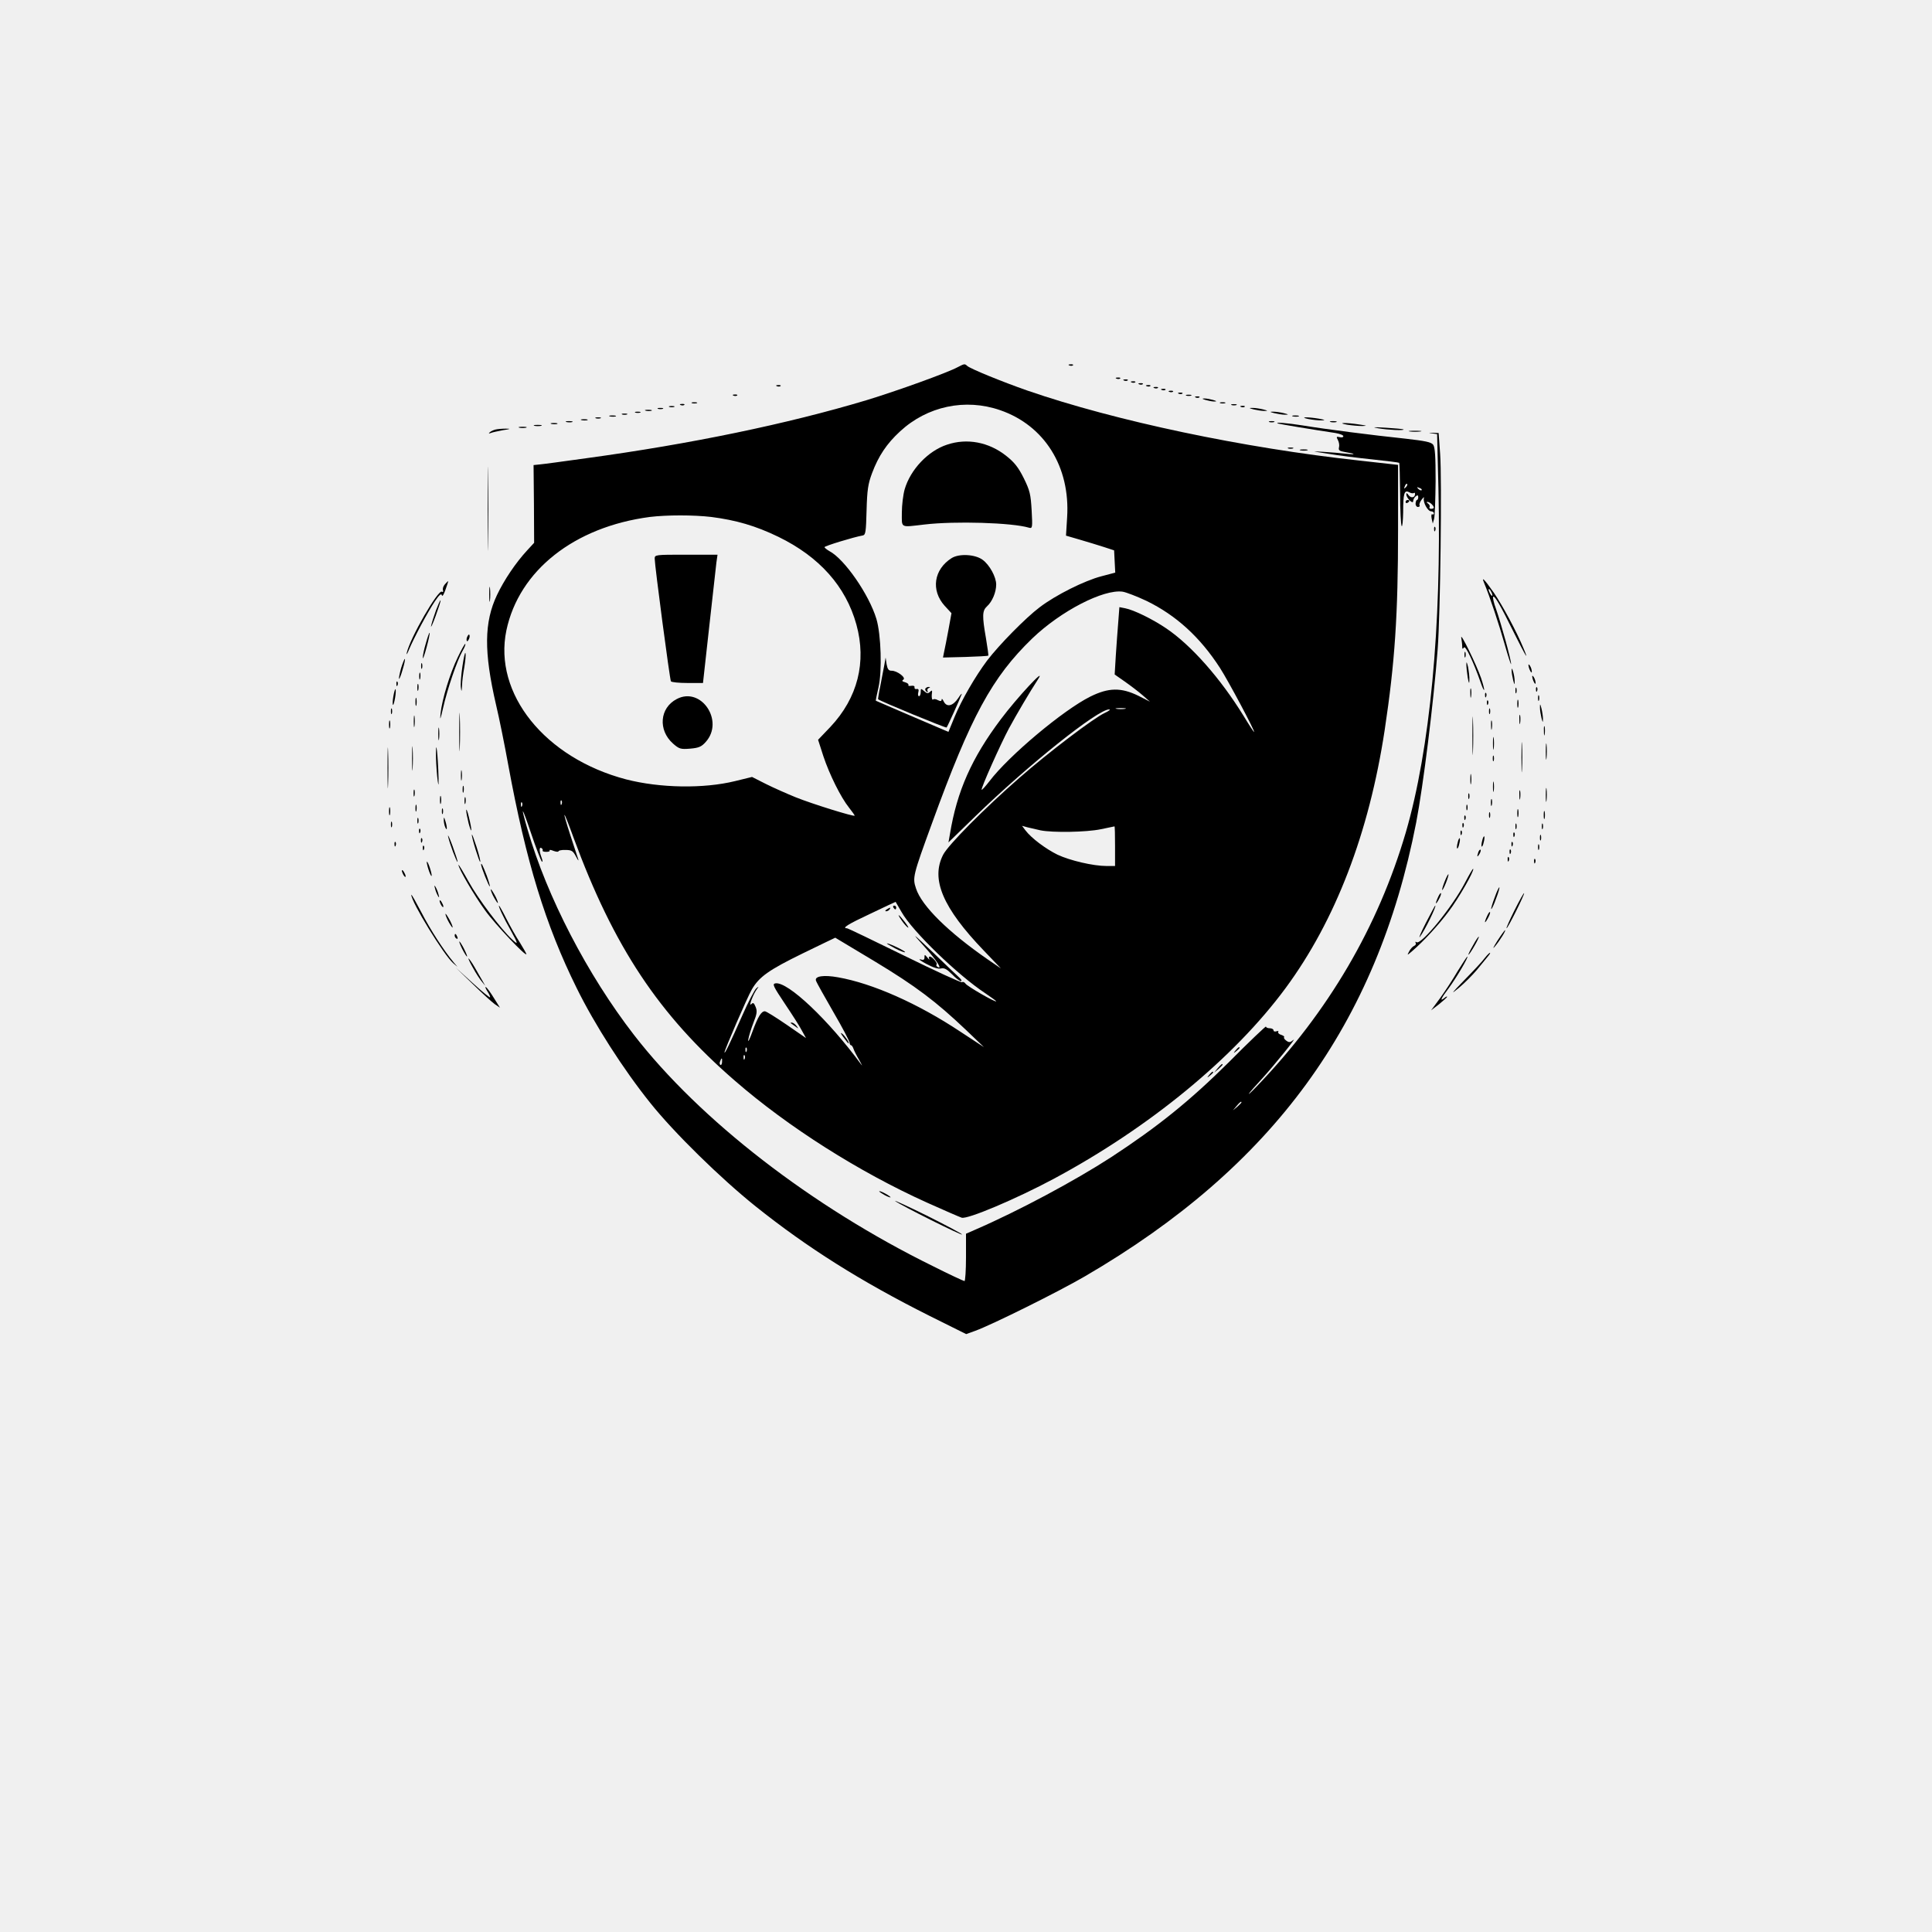
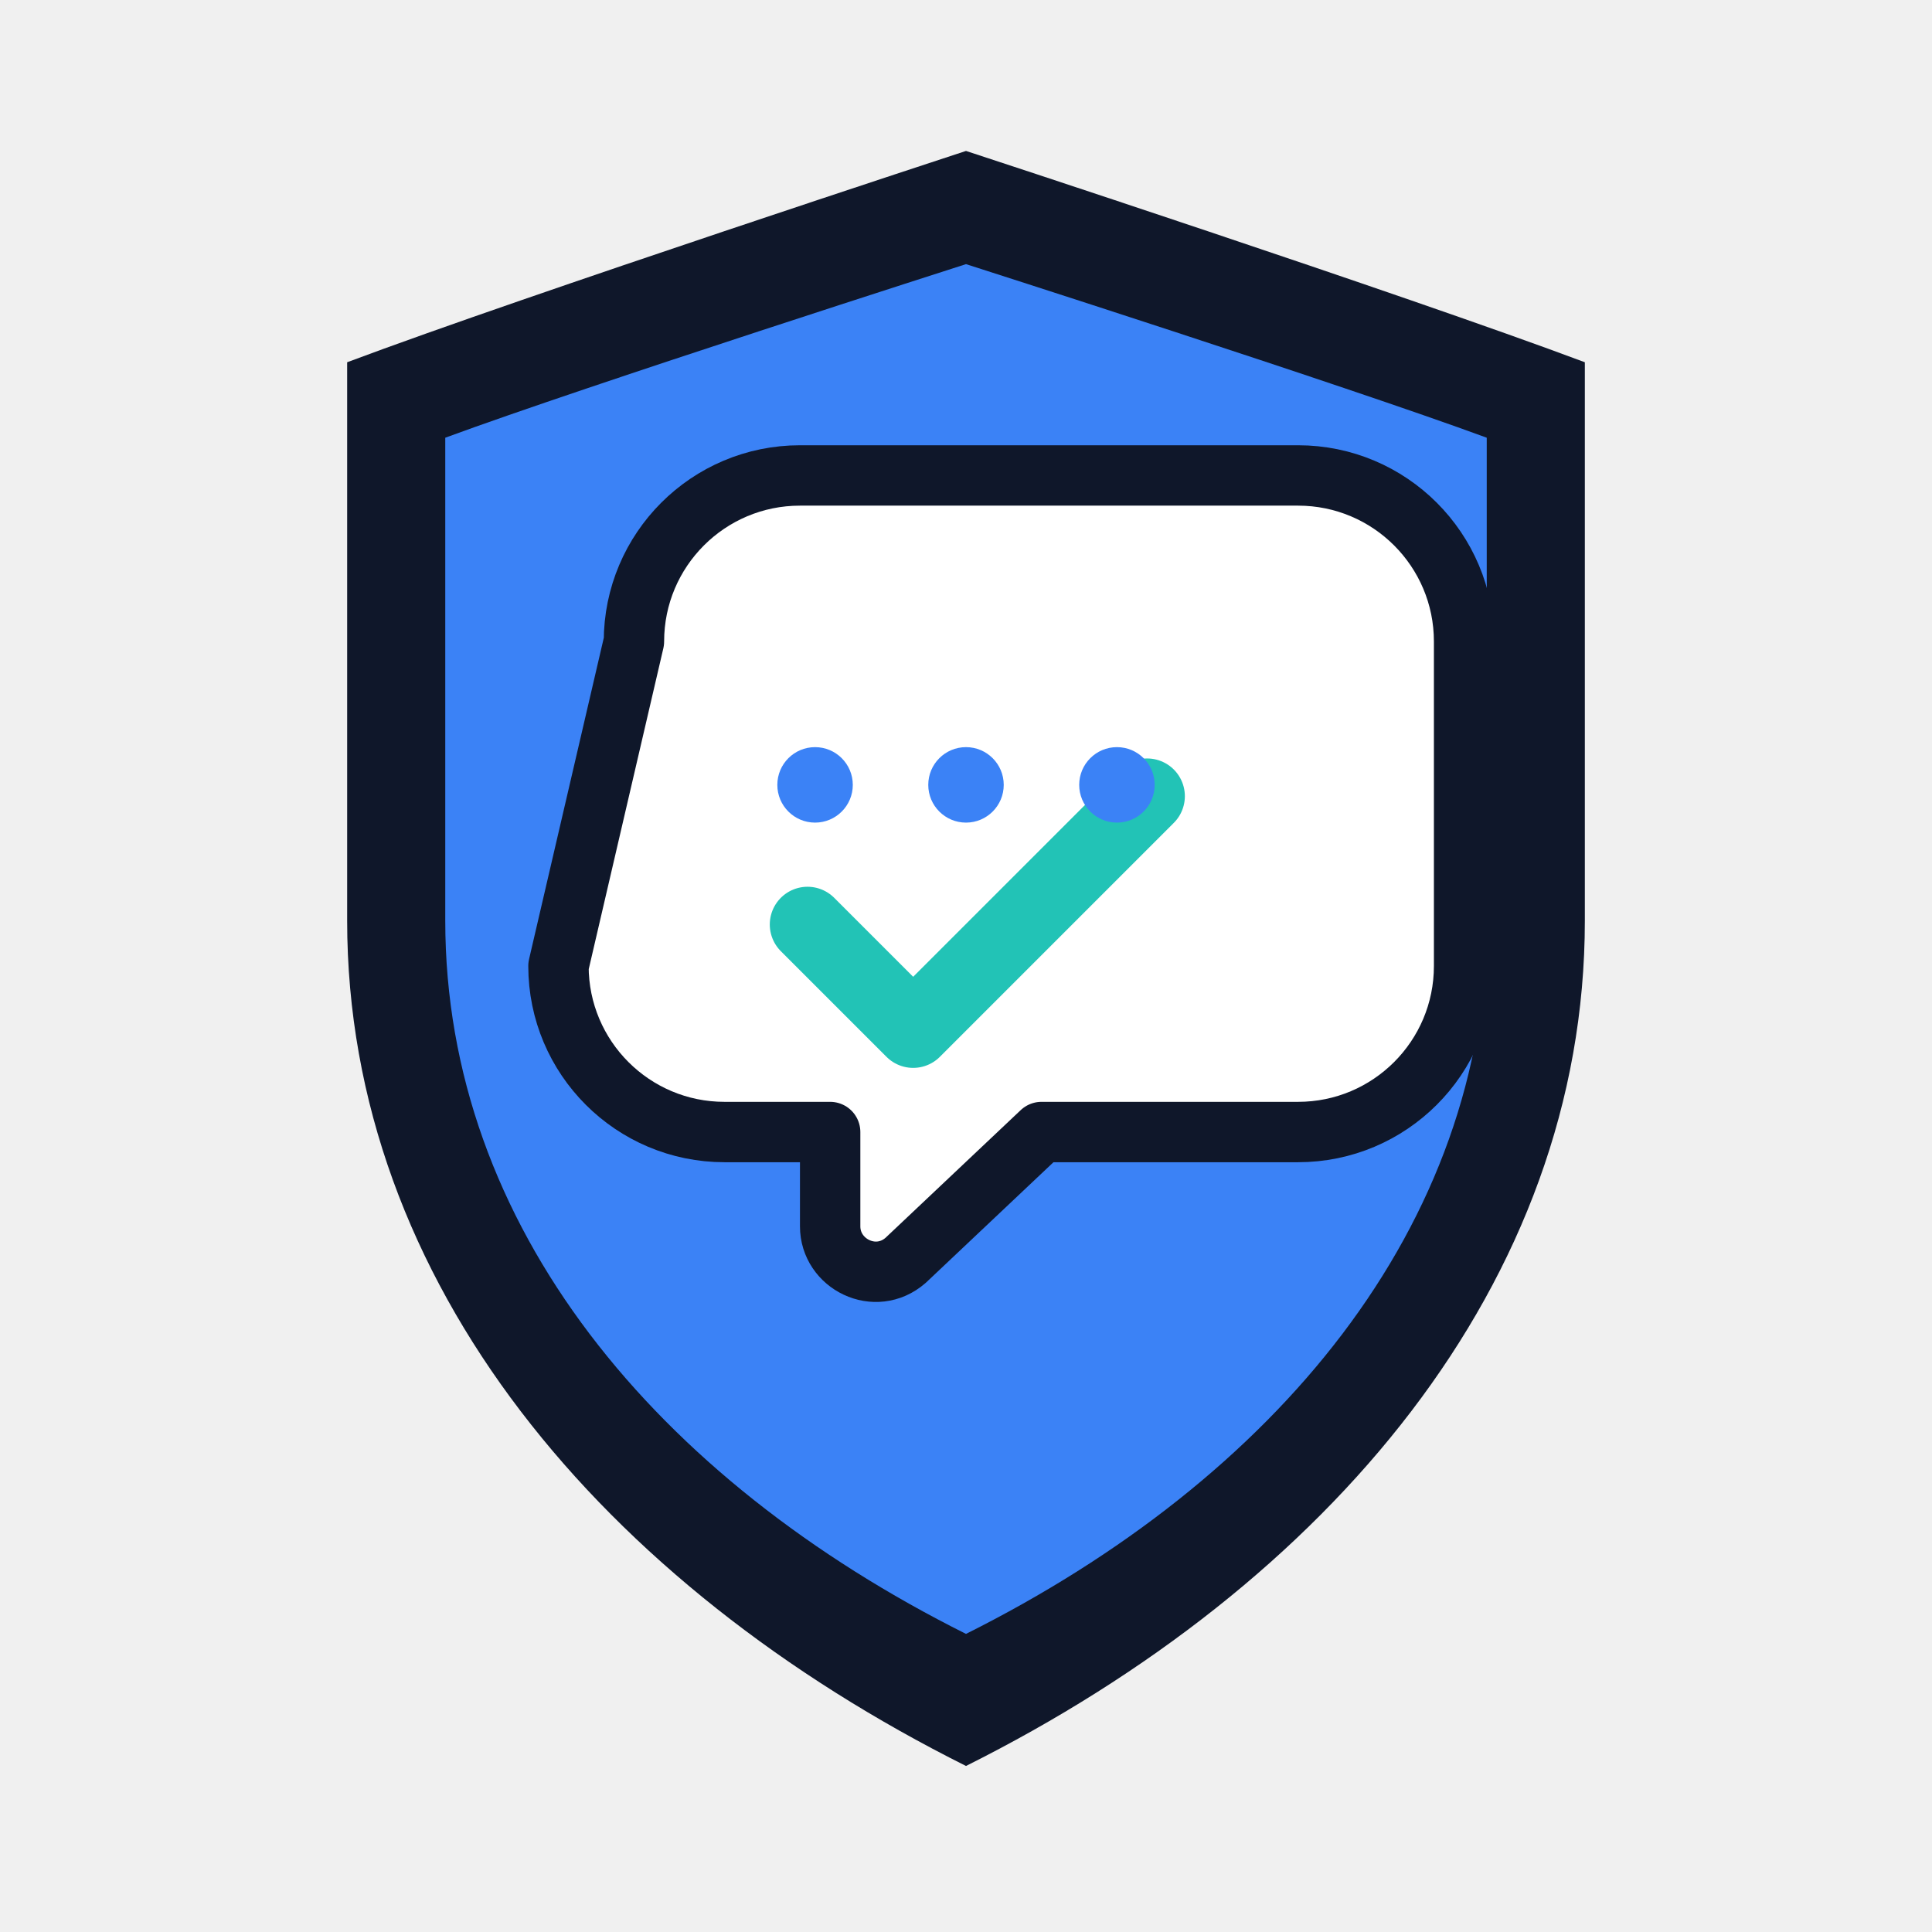
- <svg xmlns="http://www.w3.org/2000/svg" version="1.0" width="1024pt" height="1024pt" viewBox="0 0 1024 1024" preserveAspectRatio="xMidYMid meet">
-   <g transform="translate(0,1024) scale(0.1,-0.1)" fill="#000000" stroke="none">
-     <path d="M5076 8294 c-53 -29 -319 -125 -483 -175 -420 -126 -930 -232 -1488 -308 -121 -17 -233 -32 -248 -33 l-29 -3 2 -206 1 -206 -36 -39 c-62 -67 -123 -158 -161 -238 -68 -144 -70 -300 -5 -581 17 -71 46 -215 65 -320 94 -511 197 -848 363 -1183 94 -191 247 -430 389 -607 126 -158 373 -400 559 -549 274 -219 556 -397 923 -581 l193 -96 47 17 c89 32 447 210 582 289 996 580 1548 1336 1756 2405 38 198 92 633 114 920 14 184 23 899 13 1035 l-8 110 -30 1 c-25 1 -26 0 -4 -3 l26 -4 7 -287 c17 -732 -45 -1385 -173 -1824 -147 -501 -410 -950 -788 -1344 -71 -74 -52 -45 28 41 62 68 188 224 164 203 -17 -14 -23 -14 -37 -4 -10 7 -15 15 -12 19 3 3 -4 8 -15 12 -12 3 -19 11 -16 16 3 5 -1 6 -9 3 -9 -3 -16 -1 -16 5 0 6 -9 11 -20 11 -11 0 -20 4 -20 9 0 4 -89 -80 -197 -189 -207 -205 -374 -340 -623 -503 -191 -124 -491 -285 -722 -385 l-48 -21 0 -125 c0 -69 -4 -126 -8 -126 -4 0 -80 35 -167 79 -643 316 -1235 774 -1585 1226 -246 318 -461 732 -564 1089 -40 137 -30 125 20 -24 25 -74 50 -139 55 -145 6 -6 6 1 0 18 -14 36 -14 60 -1 52 6 -4 8 -9 6 -13 -2 -4 6 -7 19 -7 13 0 21 3 18 7 -2 5 7 4 21 -2 14 -5 26 -6 26 -2 0 4 17 8 37 7 33 0 40 -5 56 -35 10 -19 15 -26 12 -15 -4 11 -22 67 -41 125 -49 151 -41 147 16 -10 213 -579 452 -939 855 -1288 283 -246 657 -483 1018 -646 89 -40 172 -76 184 -80 31 -10 292 101 488 206 509 273 956 641 1229 1011 264 358 442 821 525 1367 54 358 71 609 71 1065 l0 341 -206 23 c-615 67 -1289 209 -1759 371 -129 45 -304 116 -319 131 -13 12 -15 11 -50 -7z m225 -228 c235 -81 372 -300 355 -568 l-6 -97 72 -21 c40 -12 98 -29 128 -39 l55 -18 3 -59 3 -59 -72 -19 c-90 -23 -244 -100 -329 -165 -73 -55 -213 -197 -278 -282 -63 -84 -137 -212 -173 -300 l-32 -78 -31 13 c-45 19 -351 150 -354 152 -1 0 5 32 14 70 20 85 14 281 -11 364 -39 129 -169 317 -249 359 -14 8 -26 18 -26 21 0 6 153 53 203 62 15 3 17 19 20 133 3 109 8 141 29 197 34 91 78 157 149 222 144 133 345 176 530 112z m-1531 -566 c132 -17 235 -47 355 -105 218 -106 358 -263 414 -465 55 -199 7 -389 -138 -543 l-65 -68 28 -87 c32 -96 92 -218 137 -274 16 -20 29 -39 29 -41 0 -8 -225 62 -312 97 -47 19 -119 51 -159 71 l-73 37 -90 -22 c-167 -41 -398 -37 -577 9 -431 113 -705 455 -635 790 67 317 359 548 760 601 91 11 231 11 326 0z m2307 -445 c156 -76 283 -191 389 -355 44 -68 189 -340 181 -340 -2 0 -27 38 -56 86 -122 198 -276 373 -409 463 -72 49 -172 98 -218 107 l-31 6 -6 -79 c-4 -43 -9 -123 -13 -178 l-6 -100 53 -37 c30 -21 72 -53 94 -72 l40 -35 -61 31 c-92 45 -158 44 -255 -4 -143 -71 -433 -314 -535 -449 -21 -27 -39 -47 -41 -45 -6 5 101 244 144 324 41 76 112 196 155 262 48 74 -112 -98 -198 -213 -154 -205 -232 -381 -269 -607 l-8 -45 144 140 c277 269 648 566 708 565 9 0 -2 -9 -24 -19 -57 -26 -298 -209 -450 -342 -189 -165 -379 -357 -406 -409 -67 -130 -2 -282 216 -509 l90 -94 -70 48 c-208 144 -350 283 -380 376 -19 57 -17 67 85 346 206 567 318 773 531 979 152 146 378 262 479 248 19 -3 76 -25 127 -49z m-114 -572 c-13 -2 -33 -2 -45 0 -13 2 -3 4 22 4 25 0 35 -2 23 -4z m-2986 -505 c-3 -8 -6 -5 -6 6 -1 11 2 17 5 13 3 -3 4 -12 1 -19z m-210 -10 c-3 -8 -6 -5 -6 6 -1 11 2 17 5 13 3 -3 4 -12 1 -19z m2748 -129 c65 -13 244 -10 320 6 38 8 71 15 72 15 2 0 3 -47 3 -105 l0 -105 -45 0 c-71 0 -194 29 -260 60 -63 31 -139 88 -170 129 l-18 24 29 -8 c16 -4 47 -11 69 -16z m-736 -434 c56 -100 298 -334 444 -430 31 -21 57 -40 57 -42 0 -9 -155 80 -163 94 -5 7 -13 11 -18 7 -5 -3 -142 60 -305 140 -163 80 -300 146 -305 146 -29 0 6 22 124 77 73 35 133 63 134 63 0 0 15 -25 32 -55z m-142 -261 c217 -131 324 -212 483 -363 l95 -91 -125 82 c-226 150 -466 256 -648 288 -77 14 -126 6 -117 -18 3 -10 45 -84 92 -166 48 -82 86 -155 86 -163 0 -7 4 -13 8 -13 3 0 9 -8 12 -17 3 -10 17 -38 32 -63 14 -25 18 -34 8 -20 -171 233 -388 439 -453 428 -18 -3 -12 -15 50 -108 39 -58 80 -122 91 -144 l21 -38 -103 71 c-57 39 -108 71 -115 71 -19 0 -36 -27 -66 -108 -15 -42 -25 -61 -22 -42 3 19 16 60 28 91 18 45 20 60 11 82 -9 22 -13 25 -24 14 -15 -14 13 58 32 82 10 14 10 14 -4 3 -9 -7 -43 -72 -75 -145 -66 -149 -93 -205 -94 -195 0 13 120 291 145 334 39 67 90 103 270 191 93 45 171 83 172 83 0 0 95 -57 210 -126z m-680 -476 c-3 -8 -6 -5 -6 6 -1 11 2 17 5 13 3 -3 4 -12 1 -19z m-10 -40 c-3 -8 -6 -5 -6 6 -1 11 2 17 5 13 3 -3 4 -12 1 -19z m-120 -17 c0 -11 -5 -18 -9 -15 -4 3 -5 11 -1 19 7 21 12 19 10 -4z m2753 -214 c0 -2 -10 -12 -22 -23 l-23 -19 19 23 c18 21 26 27 26 19z" />
-     <path d="M5019 7883 c-100 -33 -193 -131 -224 -236 -8 -28 -15 -84 -15 -124 0 -84 -11 -78 120 -63 161 19 465 10 554 -17 18 -5 19 0 14 91 -5 86 -9 105 -42 172 -29 58 -50 84 -93 118 -92 73 -208 95 -314 59z" />
-     <path d="M5044 7282 c-95 -60 -111 -171 -37 -253 l36 -39 -16 -88 c-9 -48 -19 -100 -23 -117 l-6 -30 119 3 c65 2 119 5 121 7 2 1 -4 43 -12 91 -21 120 -20 147 5 170 28 25 49 75 49 116 0 40 -35 104 -72 131 -39 29 -124 34 -164 9z" />
-     <path d="M4687 6715 c-4 -22 -14 -71 -21 -110 -8 -38 -13 -71 -12 -71 10 -10 360 -154 363 -150 5 5 69 147 80 176 3 8 -6 -1 -18 -20 -29 -43 -61 -50 -77 -18 -6 13 -11 17 -11 10 -1 -9 -6 -10 -20 -3 -10 6 -21 7 -25 4 -6 -7 -10 12 -6 37 1 12 -1 12 -11 3 -10 -10 -16 -9 -31 4 -17 15 -18 15 -18 -5 0 -12 -4 -22 -9 -22 -5 0 -7 9 -4 20 4 14 1 20 -8 18 -8 -2 -13 2 -12 9 2 7 -6 10 -17 8 -12 -2 -18 0 -15 4 2 5 -5 11 -18 15 -16 4 -18 8 -9 14 16 10 -34 48 -63 47 -15 0 -21 8 -26 35 l-5 35 -7 -40z" />
-     <path d="M4905 6591 c-3 -5 0 -13 6 -17 7 -4 9 -3 5 4 -3 5 0 13 6 15 9 4 10 6 1 6 -6 1 -14 -3 -18 -8z" />
-     <path d="M3470 7279 c0 -35 80 -641 86 -650 3 -5 42 -9 88 -9 l82 0 33 298 c18 163 35 316 38 340 l6 42 -167 0 c-162 0 -166 0 -166 -21z" />
-     <path d="M3587 6535 c-91 -47 -100 -165 -20 -236 33 -29 41 -31 91 -27 46 4 60 10 83 36 99 111 -25 295 -154 227z" />
-     <path d="M4735 5430 c3 -5 8 -10 11 -10 2 0 4 5 4 10 0 6 -5 10 -11 10 -5 0 -7 -4 -4 -10z" />
-     <path d="M4700 5420 c-9 -6 -10 -10 -3 -10 6 0 15 5 18 10 8 12 4 12 -15 0z" />
-     <path d="M4780 5360 c11 -16 26 -33 32 -36 7 -4 -1 9 -16 29 -34 44 -46 50 -16 7z" />
-     <path d="M4900 5222 c64 -71 99 -125 68 -106 -5 3 -7 9 -4 12 7 7 -23 42 -36 42 -5 0 -6 -6 -3 -12 4 -7 -1 -4 -9 6 -15 18 -16 18 -16 2 0 -13 -5 -16 -22 -11 -13 3 2 -8 32 -24 35 -19 63 -28 78 -24 17 4 31 -4 58 -31 19 -20 40 -36 47 -36 6 0 3 8 -8 18 -11 10 -74 70 -139 133 -116 110 -118 111 -46 31z" />
-     <path d="M4743 5214 c27 -14 51 -23 54 -21 5 5 -83 47 -96 47 -3 -1 16 -12 42 -26z" />
-     <path d="M4191 4817 c2 -1 13 -9 24 -17 19 -14 19 -14 6 3 -7 9 -18 17 -24 17 -6 0 -8 -1 -6 -3z" />
-     <path d="M4470 4743 c13 -18 25 -33 27 -33 8 0 -17 38 -33 51 -11 9 -9 2 6 -18z" />
-     <path d="M5668 8303 c7 -3 16 -2 19 1 4 3 -2 6 -13 5 -11 0 -14 -3 -6 -6z" />
-     <path d="M5918 8233 c7 -3 16 -2 19 1 4 3 -2 6 -13 5 -11 0 -14 -3 -6 -6z" />
-     <path d="M5958 8223 c7 -3 16 -2 19 1 4 3 -2 6 -13 5 -11 0 -14 -3 -6 -6z" />
-     <path d="M5998 8213 c7 -3 16 -2 19 1 4 3 -2 6 -13 5 -11 0 -14 -3 -6 -6z" />
-     <path d="M6038 8203 c7 -3 16 -2 19 1 4 3 -2 6 -13 5 -11 0 -14 -3 -6 -6z" />
-     <path d="M4118 8193 c7 -3 16 -2 19 1 4 3 -2 6 -13 5 -11 0 -14 -3 -6 -6z" />
-     <path d="M6078 8193 c7 -3 16 -2 19 1 4 3 -2 6 -13 5 -11 0 -14 -3 -6 -6z" />
-     <path d="M6118 8183 c7 -3 16 -2 19 1 4 3 -2 6 -13 5 -11 0 -14 -3 -6 -6z" />
-     <path d="M6158 8173 c7 -3 16 -2 19 1 4 3 -2 6 -13 5 -11 0 -14 -3 -6 -6z" />
-     <path d="M6198 8163 c7 -3 16 -2 19 1 4 3 -2 6 -13 5 -11 0 -14 -3 -6 -6z" />
-     <path d="M6248 8153 c7 -3 16 -2 19 1 4 3 -2 6 -13 5 -11 0 -14 -3 -6 -6z" />
-     <path d="M3888 8143 c7 -3 16 -2 19 1 4 3 -2 6 -13 5 -11 0 -14 -3 -6 -6z" />
-     <path d="M6288 8143 c6 -2 18 -2 25 0 6 3 1 5 -13 5 -14 0 -19 -2 -12 -5z" />
-     <path d="M6338 8133 c7 -3 16 -2 19 1 4 3 -2 6 -13 5 -11 0 -14 -3 -6 -6z" />
-     <path d="M6390 8120 c14 -4 34 -8 45 -8 16 0 15 2 -5 8 -14 4 -34 8 -45 8 -16 0 -15 -2 5 -8z" />
-     <path d="M3668 8103 c6 -2 18 -2 25 0 6 3 1 5 -13 5 -14 0 -19 -2 -12 -5z" />
-     <path d="M6468 8103 c6 -2 18 -2 25 0 6 3 1 5 -13 5 -14 0 -19 -2 -12 -5z" />
-     <path d="M3608 8093 c7 -3 16 -2 19 1 4 3 -2 6 -13 5 -11 0 -14 -3 -6 -6z" />
-     <path d="M6528 8093 c6 -2 18 -2 25 0 6 3 1 5 -13 5 -14 0 -19 -2 -12 -5z" />
-     <path d="M3548 8083 c6 -2 18 -2 25 0 6 3 1 5 -13 5 -14 0 -19 -2 -12 -5z" />
-     <path d="M6578 8083 c7 -3 16 -2 19 1 4 3 -2 6 -13 5 -11 0 -14 -3 -6 -6z" />
-     <path d="M3488 8073 c6 -2 18 -2 25 0 6 3 1 5 -13 5 -14 0 -19 -2 -12 -5z" />
-     <path d="M6645 8070 c17 -4 41 -8 55 -8 22 0 22 1 -5 8 -16 4 -41 8 -55 8 -22 0 -22 -1 5 -8z" />
-     <path d="M3423 8063 c9 -2 23 -2 30 0 6 3 -1 5 -18 5 -16 0 -22 -2 -12 -5z" />
-     <path d="M3368 8053 c6 -2 18 -2 25 0 6 3 1 5 -13 5 -14 0 -19 -2 -12 -5z" />
-     <path d="M6755 8050 c17 -4 41 -8 55 -8 22 0 22 1 -5 8 -16 4 -41 8 -55 8 -22 0 -22 -1 5 -8z" />
-     <path d="M3298 8043 c6 -2 18 -2 25 0 6 3 1 5 -13 5 -14 0 -19 -2 -12 -5z" />
-     <path d="M3233 8033 c9 -2 23 -2 30 0 6 3 -1 5 -18 5 -16 0 -22 -2 -12 -5z" />
-     <path d="M6853 8033 c9 -2 23 -2 30 0 6 3 -1 5 -18 5 -16 0 -22 -2 -12 -5z" />
-     <path d="M3158 8023 c6 -2 18 -2 25 0 6 3 1 5 -13 5 -14 0 -19 -2 -12 -5z" />
-     <path d="M6935 8019 c22 -4 54 -8 70 -7 22 0 19 3 -15 9 -60 10 -108 9 -55 -2z" />
-     <path d="M3083 8013 c9 -2 23 -2 30 0 6 3 -1 5 -18 5 -16 0 -22 -2 -12 -5z" />
-     <path d="M3003 8003 c9 -2 23 -2 30 0 6 3 -1 5 -18 5 -16 0 -22 -2 -12 -5z" />
-     <path d="M6728 8003 c6 -2 18 -2 25 0 6 3 1 5 -13 5 -14 0 -19 -2 -12 -5z" />
-     <path d="M7053 8003 c9 -2 23 -2 30 0 6 3 -1 5 -18 5 -16 0 -22 -2 -12 -5z" />
-     <path d="M2923 7993 c9 -2 23 -2 30 0 6 3 -1 5 -18 5 -16 0 -22 -2 -12 -5z" />
-     <path d="M6775 7995 c9 -3 176 -31 303 -50 23 -4 42 -11 42 -17 0 -6 -9 -8 -20 -5 -17 4 -18 2 -9 -15 6 -11 9 -28 6 -39 -4 -15 2 -20 32 -25 57 -9 61 -15 6 -9 -27 3 -81 8 -120 10 -67 4 -66 4 25 -10 52 -9 157 -22 234 -30 76 -8 140 -16 142 -18 2 -2 4 -75 5 -164 0 -88 4 -165 8 -171 4 -7 7 26 8 72 0 102 6 121 32 107 10 -6 21 -7 25 -4 3 3 6 1 6 -5 0 -20 -21 -24 -34 -7 -9 13 -13 14 -12 4 0 -19 36 -54 36 -35 0 7 6 19 13 25 10 8 14 7 14 -4 0 -8 -3 -15 -7 -15 -3 0 -6 -8 -7 -18 -1 -10 5 -19 12 -19 8 0 12 4 9 9 -3 4 2 18 11 30 10 13 15 16 12 8 -6 -21 20 -70 38 -70 8 0 15 -5 15 -11 0 -5 -4 -8 -9 -5 -4 3 -6 -7 -3 -22 l6 -27 7 25 c4 14 7 104 8 200 0 132 -3 179 -13 193 -11 14 -42 20 -147 32 -173 18 -430 51 -544 70 -81 13 -156 19 -130 10z m676 -338 c-10 -9 -11 -8 -5 6 3 10 9 15 12 12 3 -3 0 -11 -7 -18z m84 -15 c-3 -3 -11 0 -18 7 -9 10 -8 11 6 5 10 -3 15 -9 12 -12z m53 -74 c16 -16 15 -25 -3 -25 -8 0 -11 5 -8 10 3 5 -1 13 -8 18 -8 5 -9 9 -3 9 5 0 15 -5 22 -12z" />
-     <path d="M7140 7989 c25 -4 61 -7 80 -7 29 1 26 2 -15 8 -69 11 -126 10 -65 -1z" />
-     <path d="M2833 7983 c9 -2 25 -2 35 0 9 3 1 5 -18 5 -19 0 -27 -2 -17 -5z" />
-     <path d="M2753 7973 c9 -2 25 -2 35 0 9 3 1 5 -18 5 -19 0 -27 -2 -17 -5z" />
-     <path d="M7305 7970 c52 -9 141 -13 134 -6 -2 2 -44 6 -94 9 -66 4 -77 3 -40 -3z" />
-     <path d="M2625 7963 c-11 -3 -24 -9 -30 -15 -6 -6 -4 -7 6 -3 10 4 39 10 65 15 41 6 43 8 14 8 -19 0 -44 -2 -55 -5z" />
-     <path d="M7473 7953 c15 -2 39 -2 55 0 15 2 2 4 -28 4 -30 0 -43 -2 -27 -4z" />
-     <path d="M2585 7545 c0 -198 1 -280 2 -183 2 97 2 259 0 360 -1 101 -2 21 -2 -177z" />
-     <path d="M6828 7863 c6 -2 18 -2 25 0 6 3 1 5 -13 5 -14 0 -19 -2 -12 -5z" />
-     <path d="M6893 7853 c9 -2 25 -2 35 0 9 3 1 5 -18 5 -19 0 -27 -2 -17 -5z" />
-     <path d="M7450 7579 c0 -5 5 -7 10 -4 6 3 10 8 10 11 0 2 -4 4 -10 4 -5 0 -10 -5 -10 -11z" />
-     <path d="M7601 7434 c0 -11 3 -14 6 -6 3 7 2 16 -1 19 -3 4 -6 -2 -5 -13z" />
-     <path d="M7865 7153 c30 -71 82 -228 110 -328 19 -66 34 -113 34 -104 1 19 -52 212 -80 292 -12 32 -18 61 -15 64 8 8 40 -48 111 -192 64 -128 81 -155 49 -79 -35 85 -109 223 -156 292 -50 71 -67 89 -53 55z m45 -68 c0 -5 -5 -3 -10 5 -5 8 -10 20 -10 25 0 6 5 3 10 -5 5 -8 10 -19 10 -25z" />
-     <path d="M2358 7143 c-9 -10 -13 -24 -10 -32 2 -8 0 -11 -6 -7 -20 12 -168 -244 -186 -324 -3 -14 2 -7 11 15 26 63 102 205 138 258 23 34 34 44 37 32 2 -9 10 3 19 29 9 25 16 46 14 46 -1 0 -9 -8 -17 -17z" />
-     <path d="M2593 7090 c0 -36 2 -50 4 -32 2 17 2 47 0 65 -2 17 -4 3 -4 -33z" />
-     <path d="M2311 7006 c-11 -30 -23 -68 -26 -83 -3 -15 8 8 24 52 16 44 28 81 26 83 -2 2 -12 -21 -24 -52z" />
-     <path d="M2257 6830 c-10 -33 -17 -68 -16 -77 0 -10 9 15 20 56 11 40 18 75 16 77 -2 2 -11 -23 -20 -56z" />
-     <path d="M2476 6864 c-4 -9 -4 -19 -1 -22 2 -3 7 3 11 12 4 9 4 19 1 22 -2 3 -7 -3 -11 -12z" />
-     <path d="M7745 6860 c2 -14 5 -34 5 -45 0 -15 2 -17 9 -7 8 14 51 -77 89 -186 8 -24 16 -41 18 -39 2 2 -5 30 -16 63 -24 70 -112 250 -105 214z" />
-     <path d="M2426 6756 c-42 -87 -83 -223 -91 -298 -4 -41 -1 -33 14 32 22 98 74 250 102 299 11 18 18 36 15 38 -2 3 -20 -29 -40 -71z" />
-     <path d="M2451 6709 c-7 -47 -11 -99 -8 -115 3 -23 4 -21 6 12 0 22 6 66 12 98 5 31 9 65 6 74 -2 9 -9 -22 -16 -69z" />
-     <path d="M7762 6770 c0 -14 2 -19 5 -12 2 6 2 18 0 25 -3 6 -5 1 -5 -13z" />
-     <path d="M2126 6699 c-8 -29 -13 -55 -11 -57 2 -2 11 20 19 49 9 29 14 54 12 56 -2 3 -11 -19 -20 -48z" />
-     <path d="M7772 6720 c0 -14 3 -45 7 -70 6 -34 9 -37 9 -15 1 17 -3 48 -7 70 -6 25 -9 31 -9 15z" />
-     <path d="M2232 6710 c0 -14 2 -19 5 -12 2 6 2 18 0 25 -3 6 -5 1 -5 -13z" />
-     <path d="M8101 6715 c1 -19 18 -51 18 -35 0 8 -4 22 -9 30 -5 8 -9 11 -9 5z" />
-     <path d="M8012 6685 c0 -11 4 -33 8 -50 7 -27 8 -27 8 -5 0 14 -4 36 -8 50 -6 20 -8 21 -8 5z" />
-     <path d="M2222 6655 c0 -16 2 -22 5 -12 2 9 2 23 0 30 -3 6 -5 -1 -5 -18z" />
-     <path d="M8121 6655 c1 -19 18 -51 18 -35 0 8 -4 22 -9 30 -5 8 -9 11 -9 5z" />
-     <path d="M2101 6614 c0 -11 3 -14 6 -6 3 7 2 16 -1 19 -3 4 -6 -2 -5 -13z" />
-     <path d="M2212 6595 c0 -16 2 -22 5 -12 2 9 2 23 0 30 -3 6 -5 -1 -5 -18z" />
-     <path d="M7793 6565 c0 -22 2 -30 4 -17 2 12 2 30 0 40 -3 9 -5 -1 -4 -23z" />
-     <path d="M8032 6580 c0 -14 2 -19 5 -12 2 6 2 18 0 25 -3 6 -5 1 -5 -13z" />
-     <path d="M8141 6584 c0 -11 3 -14 6 -6 3 7 2 16 -1 19 -3 4 -6 -2 -5 -13z" />
-     <path d="M2085 6550 c-4 -23 -5 -43 -2 -46 2 -3 7 14 11 37 4 23 5 44 2 46 -2 2 -7 -14 -11 -37z" />
-     <path d="M7871 6554 c0 -11 3 -14 6 -6 3 7 2 16 -1 19 -3 4 -6 -2 -5 -13z" />
-     <path d="M8152 6540 c0 -14 2 -19 5 -12 2 6 2 18 0 25 -3 6 -5 1 -5 -13z" />
-     <path d="M2202 6520 c0 -19 2 -27 5 -17 2 9 2 25 0 35 -3 9 -5 1 -5 -18z" />
-     <path d="M8042 6510 c0 -19 2 -27 5 -17 2 9 2 25 0 35 -3 9 -5 1 -5 -18z" />
-     <path d="M7881 6514 c0 -11 3 -14 6 -6 3 7 2 16 -1 19 -3 4 -6 -2 -5 -13z" />
-     <path d="M2434 6360 c0 -91 2 -128 3 -82 2 45 2 119 0 165 -1 45 -3 8 -3 -83z" />
-     <path d="M8162 6490 c0 -14 4 -38 8 -55 7 -27 8 -27 8 -5 0 14 -4 39 -8 55 -7 27 -8 27 -8 5z" />
-     <path d="M7804 6340 c0 -91 2 -128 3 -82 2 45 2 119 0 165 -1 45 -3 8 -3 -83z" />
-     <path d="M2072 6470 c0 -14 2 -19 5 -12 2 6 2 18 0 25 -3 6 -5 1 -5 -13z" />
-     <path d="M7892 6470 c0 -14 2 -19 5 -12 2 6 2 18 0 25 -3 6 -5 1 -5 -13z" />
-     <path d="M2193 6415 c0 -27 2 -38 4 -22 2 15 2 37 0 50 -2 12 -4 0 -4 -28z" />
-     <path d="M8053 6425 c0 -22 2 -30 4 -17 2 12 2 30 0 40 -3 9 -5 -1 -4 -23z" />
-     <path d="M2062 6400 c0 -19 2 -27 5 -17 2 9 2 25 0 35 -3 9 -5 1 -5 -18z" />
-     <path d="M7903 6395 c0 -22 2 -30 4 -17 2 12 2 30 0 40 -3 9 -5 -1 -4 -23z" />
-     <path d="M2323 6350 c0 -30 2 -43 4 -27 2 15 2 39 0 55 -2 15 -4 2 -4 -28z" />
-     <path d="M8183 6365 c0 -22 2 -30 4 -17 2 12 2 30 0 40 -3 9 -5 -1 -4 -23z" />
-     <path d="M7913 6300 c0 -30 2 -43 4 -27 2 15 2 39 0 55 -2 15 -4 2 -4 -28z" />
-     <path d="M8064 6225 c0 -71 1 -99 3 -62 2 37 2 96 0 130 -2 34 -3 4 -3 -68z" />
-     <path d="M2054 6170 c0 -96 2 -136 3 -87 2 48 2 126 0 175 -1 48 -3 8 -3 -88z" />
-     <path d="M2184 6220 c0 -58 1 -81 3 -52 2 28 2 76 0 105 -2 28 -3 5 -3 -53z" />
-     <path d="M8193 6255 c0 -38 2 -53 4 -32 2 20 2 52 0 70 -2 17 -4 1 -4 -38z" />
-     <path d="M2311 6219 c1 -35 5 -89 9 -119 5 -37 6 -16 3 60 -6 125 -14 163 -12 59z" />
-     <path d="M7912 6220 c0 -14 2 -19 5 -12 2 6 2 18 0 25 -3 6 -5 1 -5 -13z" />
-     <path d="M2443 6130 c0 -25 2 -35 4 -22 2 12 2 32 0 45 -2 12 -4 2 -4 -23z" />
-     <path d="M7793 6110 c0 -25 2 -35 4 -22 2 12 2 32 0 45 -2 12 -4 2 -4 -23z" />
-     <path d="M7913 6070 c0 -25 2 -35 4 -22 2 12 2 32 0 45 -2 12 -4 2 -4 -23z" />
-     <path d="M2452 6055 c0 -16 2 -22 5 -12 2 9 2 23 0 30 -3 6 -5 -1 -5 -18z" />
-     <path d="M8193 6025 c0 -33 2 -45 4 -27 2 18 2 45 0 60 -2 15 -4 0 -4 -33z" />
-     <path d="M2192 6035 c0 -16 2 -22 5 -12 2 9 2 23 0 30 -3 6 -5 -1 -5 -18z" />
-     <path d="M8053 6025 c0 -22 2 -30 4 -17 2 12 2 30 0 40 -3 9 -5 -1 -4 -23z" />
-     <path d="M7782 6020 c0 -14 2 -19 5 -12 2 6 2 18 0 25 -3 6 -5 1 -5 -13z" />
-     <path d="M2332 6000 c0 -19 2 -27 5 -17 2 9 2 25 0 35 -3 9 -5 1 -5 -18z" />
-     <path d="M2462 5995 c0 -16 2 -22 5 -12 2 9 2 23 0 30 -3 6 -5 -1 -5 -18z" />
-     <path d="M7902 5985 c0 -16 2 -22 5 -12 2 9 2 23 0 30 -3 6 -5 -1 -5 -18z" />
-     <path d="M2202 5955 c0 -16 2 -22 5 -12 2 9 2 23 0 30 -3 6 -5 -1 -5 -18z" />
-     <path d="M7772 5960 c0 -14 2 -19 5 -12 2 6 2 18 0 25 -3 6 -5 1 -5 -13z" />
-     <path d="M2062 5940 c0 -19 2 -27 5 -17 2 9 2 25 0 35 -3 9 -5 1 -5 -18z" />
-     <path d="M2342 5940 c0 -14 2 -19 5 -12 2 6 2 18 0 25 -3 6 -5 1 -5 -13z" />
-     <path d="M2471 5945 c0 -11 6 -42 13 -70 18 -65 19 -37 1 35 -7 30 -14 46 -14 35z" />
-     <path d="M8042 5930 c0 -19 2 -27 5 -17 2 9 2 25 0 35 -3 9 -5 1 -5 -18z" />
-     <path d="M8182 5920 c0 -19 2 -27 5 -17 2 9 2 25 0 35 -3 9 -5 1 -5 -18z" />
-     <path d="M7892 5920 c0 -14 2 -19 5 -12 2 6 2 18 0 25 -3 6 -5 1 -5 -13z" />
-     <path d="M7761 5904 c0 -11 3 -14 6 -6 3 7 2 16 -1 19 -3 4 -6 -2 -5 -13z" />
-     <path d="M2212 5890 c0 -14 2 -19 5 -12 2 6 2 18 0 25 -3 6 -5 1 -5 -13z" />
-     <path d="M2352 5895 c0 -11 3 -29 8 -40 11 -25 11 1 0 35 -6 20 -8 21 -8 5z" />
-     <path d="M2072 5870 c0 -14 2 -19 5 -12 2 6 2 18 0 25 -3 6 -5 1 -5 -13z" />
-     <path d="M7751 5864 c0 -11 3 -14 6 -6 3 7 2 16 -1 19 -3 4 -6 -2 -5 -13z" />
-     <path d="M8032 5860 c0 -14 2 -19 5 -12 2 6 2 18 0 25 -3 6 -5 1 -5 -13z" />
-     <path d="M8172 5860 c0 -14 2 -19 5 -12 2 6 2 18 0 25 -3 6 -5 1 -5 -13z" />
-     <path d="M2221 5834 c0 -11 3 -14 6 -6 3 7 2 16 -1 19 -3 4 -6 -2 -5 -13z" />
-     <path d="M7741 5824 c0 -11 3 -14 6 -6 3 7 2 16 -1 19 -3 4 -6 -2 -5 -13z" />
-     <path d="M2375 5807 c7 -36 46 -139 50 -135 2 2 -10 39 -26 83 -16 44 -27 67 -24 52z" />
-     <path d="M8021 5814 c0 -11 3 -14 6 -6 3 7 2 16 -1 19 -3 4 -6 -2 -5 -13z" />
-     <path d="M2501 5816 c-2 -14 40 -148 44 -144 3 2 -6 38 -19 79 -13 40 -24 70 -25 65z" />
-     <path d="M8162 5800 c0 -14 2 -19 5 -12 2 6 2 18 0 25 -3 6 -5 1 -5 -13z" />
-     <path d="M7856 5784 c-4 -14 -5 -28 -3 -31 3 -2 8 8 11 23 4 14 5 28 3 31 -3 2 -8 -8 -11 -23z" />
-     <path d="M2231 5784 c0 -11 3 -14 6 -6 3 7 2 16 -1 19 -3 4 -6 -2 -5 -13z" />
-     <path d="M7726 5774 c-4 -14 -5 -28 -3 -31 3 -2 8 8 11 23 4 14 5 28 3 31 -3 2 -8 -8 -11 -23z" />
-     <path d="M2091 5764 c0 -11 3 -14 6 -6 3 7 2 16 -1 19 -3 4 -6 -2 -5 -13z" />
-     <path d="M8011 5764 c0 -11 3 -14 6 -6 3 7 2 16 -1 19 -3 4 -6 -2 -5 -13z" />
-     <path d="M8152 5750 c0 -14 2 -19 5 -12 2 6 2 18 0 25 -3 6 -5 1 -5 -13z" />
-     <path d="M2241 5744 c0 -11 3 -14 6 -6 3 7 2 16 -1 19 -3 4 -6 -2 -5 -13z" />
-     <path d="M7836 5725 c-9 -26 -7 -32 5 -12 6 10 9 21 6 23 -2 3 -7 -2 -11 -11z" />
-     <path d="M8001 5724 c0 -11 3 -14 6 -6 3 7 2 16 -1 19 -3 4 -6 -2 -5 -13z" />
-     <path d="M7991 5684 c0 -11 3 -14 6 -6 3 7 2 16 -1 19 -3 4 -6 -2 -5 -13z" />
-     <path d="M8131 5674 c0 -11 3 -14 6 -6 3 7 2 16 -1 19 -3 4 -6 -2 -5 -13z" />
-     <path d="M2262 5670 c0 -8 6 -31 13 -50 7 -19 13 -28 13 -20 0 8 -6 31 -13 50 -7 19 -13 28 -13 20z" />
-     <path d="M2430 5656 c0 -19 84 -163 141 -241 52 -73 219 -249 219 -232 0 3 -16 31 -35 62 -20 30 -51 86 -71 125 -19 38 -37 70 -39 70 -6 0 23 -63 63 -133 39 -71 40 -78 6 -46 -60 56 -180 215 -230 306 -30 54 -54 94 -54 89z" />
-     <path d="M2550 5657 c0 -13 42 -118 46 -115 2 2 -6 29 -17 59 -20 52 -29 70 -29 56z" />
-     <path d="M7765 5562 c-67 -129 -232 -331 -257 -316 -6 4 -8 3 -5 -3 4 -6 0 -13 -7 -16 -8 -3 -20 -16 -27 -29 -12 -23 -12 -23 17 2 57 49 138 136 193 210 53 70 137 217 129 225 -2 2 -21 -31 -43 -73z" />
-     <path d="M2130 5625 c0 -5 5 -17 10 -25 5 -8 10 -10 10 -5 0 6 -5 17 -10 25 -5 8 -10 11 -10 5z" />
-     <path d="M7657 5568 c-9 -23 -15 -43 -13 -45 2 -2 11 15 20 38 9 23 15 43 13 45 -2 2 -11 -15 -20 -38z" />
-     <path d="M2306 5530 c3 -14 11 -32 16 -40 6 -10 7 -7 2 10 -3 14 -11 32 -16 40 -6 10 -7 7 -2 -10z" />
-     <path d="M7922 5483 c-12 -31 -20 -59 -18 -61 2 -2 14 22 25 54 12 31 20 58 18 61 -2 2 -14 -22 -25 -54z" />
-     <path d="M2601 5525 c0 -5 8 -26 19 -45 11 -19 19 -30 19 -25 0 6 -8 26 -19 45 -11 19 -19 31 -19 25z" />
-     <path d="M7622 5485 c-17 -37 -14 -45 4 -12 9 16 14 31 11 33 -2 2 -9 -7 -15 -21z" />
-     <path d="M8027 5415 c-26 -52 -45 -95 -42 -95 7 0 97 181 93 186 -2 2 -25 -39 -51 -91z" />
-     <path d="M2180 5497 c-1 -36 174 -322 223 -363 l22 -19 -21 25 c-51 61 -123 172 -171 265 -29 55 -52 97 -53 92z" />
-     <path d="M2330 5465 c0 -5 5 -17 10 -25 5 -8 10 -10 10 -5 0 6 -5 17 -10 25 -5 8 -10 11 -10 5z" />
-     <path d="M7557 5348 c-26 -51 -40 -84 -31 -73 25 32 90 165 81 165 -2 0 -24 -42 -50 -92z" />
-     <path d="M7882 5385 c-17 -37 -14 -45 4 -12 9 16 14 31 11 33 -2 2 -9 -7 -15 -21z" />
-     <path d="M2361 5395 c0 -5 8 -26 19 -45 11 -19 19 -30 19 -25 0 6 -8 26 -19 45 -11 19 -19 31 -19 25z" />
-     <path d="M7936 5253 c-20 -32 -27 -46 -14 -31 26 30 62 88 55 88 -2 0 -21 -26 -41 -57z" />
-     <path d="M2410 5281 c0 -6 4 -13 10 -16 6 -3 7 1 4 9 -7 18 -14 21 -14 7z" />
-     <path d="M7807 5229 c-16 -27 -26 -49 -24 -49 7 0 59 91 55 95 -2 2 -16 -18 -31 -46z" />
-     <path d="M2450 5210 c11 -22 23 -40 25 -40 3 0 -4 18 -15 40 -11 22 -23 40 -25 40 -3 0 4 -18 15 -40z" />
-     <path d="M7870 5163 c-11 -16 -60 -68 -108 -117 -70 -72 -76 -80 -31 -43 30 25 75 70 99 99 24 29 50 61 58 71 8 9 12 17 9 17 -3 0 -15 -12 -27 -27z" />
-     <path d="M7726 5093 c-25 -43 -67 -107 -93 -143 l-48 -65 43 33 c23 19 42 36 42 39 0 3 -7 0 -15 -7 -26 -21 -17 -1 24 53 39 53 107 167 98 167 -2 0 -25 -35 -51 -77z" />
-     <path d="M2507 5110 c15 -28 36 -60 47 -73 l18 -22 -14 25 c-8 14 -27 46 -42 73 -15 26 -30 47 -33 47 -2 0 8 -23 24 -50z" />
-     <path d="M2505 5025 c49 -48 102 -96 117 -107 l28 -19 -32 51 c-17 28 -36 54 -42 58 -6 3 -3 -6 7 -22 10 -15 17 -30 14 -32 -2 -2 -44 32 -93 77 l-89 81 90 -87z" />
-     <path d="M6549 4673 c-13 -16 -12 -17 4 -4 9 7 17 15 17 17 0 8 -8 3 -21 -13z" />
-     <path d="M6454 4578 l-19 -23 23 19 c12 11 22 21 22 23 0 8 -8 2 -26 -19z" />
-     <path d="M6409 4543 c-13 -16 -12 -17 4 -4 9 7 17 15 17 17 0 8 -8 3 -21 -13z" />
-     <path d="M4660 3926 c0 -3 14 -12 30 -21 17 -9 30 -13 30 -11 0 3 -13 12 -30 21 -16 9 -30 13 -30 11z" />
-     <path d="M4745 3874 c32 -24 355 -185 354 -177 0 4 -85 49 -187 100 -103 51 -178 85 -167 77z" />
-   </g>
+ <svg xmlns="http://www.w3.org/2000/svg" viewBox="0 0 512 512" role="img" aria-label="Voz Segura">
+   <defs>
+     <style>
+             .stroke { stroke-linecap: round; stroke-linejoin: round; }
+         </style>
+   </defs>
+   <path d="M256 40        C256 40 140 78 92 96        V244        C92 340 160 420 256 468        C352 420 420 340 420 244        V96        C372 78 256 40 256 40Z" fill="#0f172a" />
+   <path d="M256 70        C256 70 156 102 118 116        V244        C118 325 174 392 256 433        C338 392 394 325 394 244        V116        C356 102 256 70 256 70Z" fill="#3b82f6" />
+   <path d="M168 170        a44 44 0 0 1 44-44        h132        a44 44 0 0 1 44 44        v86        a44 44 0 0 1-44 44        h-68        l-36 34        c-8 7-20 1-20-9        v-25        h-28        a44 44 0 0 1-44-44Z" fill="#ffffff" />
+   <path class="stroke" d="M168 170        a44 44 0 0 1 44-44        h132        a44 44 0 0 1 44 44        v86        a44 44 0 0 1-44 44        h-68        l-36 34        c-8 7-20 1-20-9        v-25        h-28        a44 44 0 0 1-44-44Z" fill="none" stroke="#0f172a" stroke-width="16" />
+   <path class="stroke" d="M214 245        l28 28        l62-62" fill="none" stroke="#22c3b6" stroke-width="20" />
+   <circle cx="216" cy="208" r="10" fill="#3b82f6" />
+   <circle cx="256" cy="208" r="10" fill="#3b82f6" />
+   <circle cx="296" cy="208" r="10" fill="#3b82f6" />
</svg>
